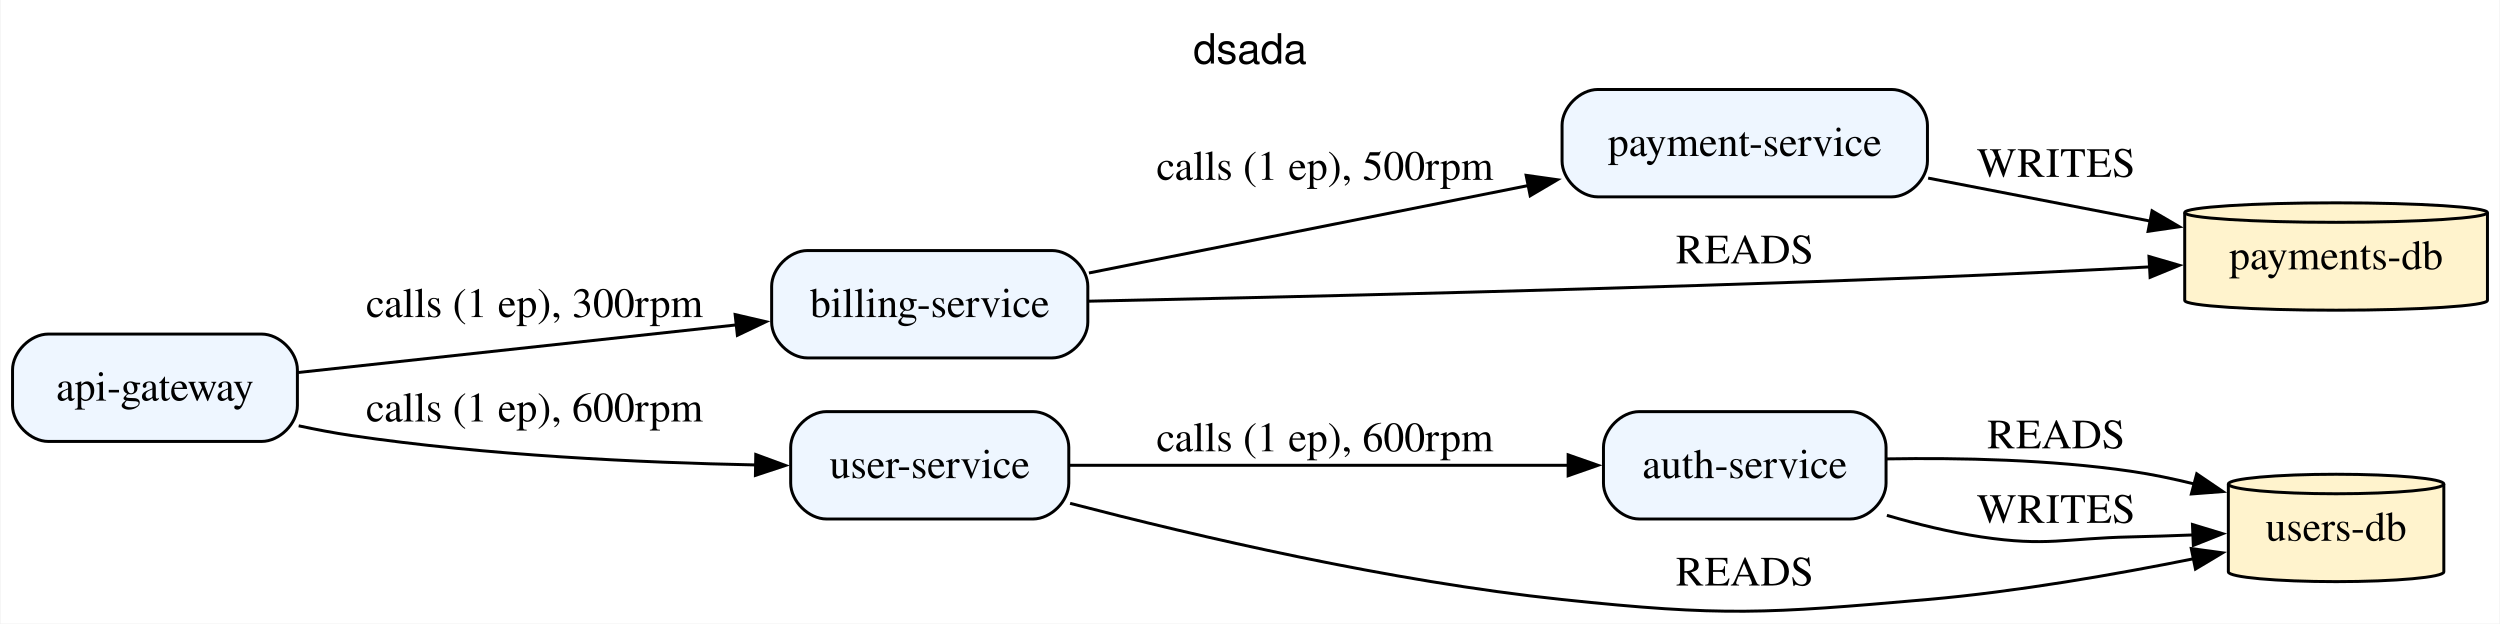
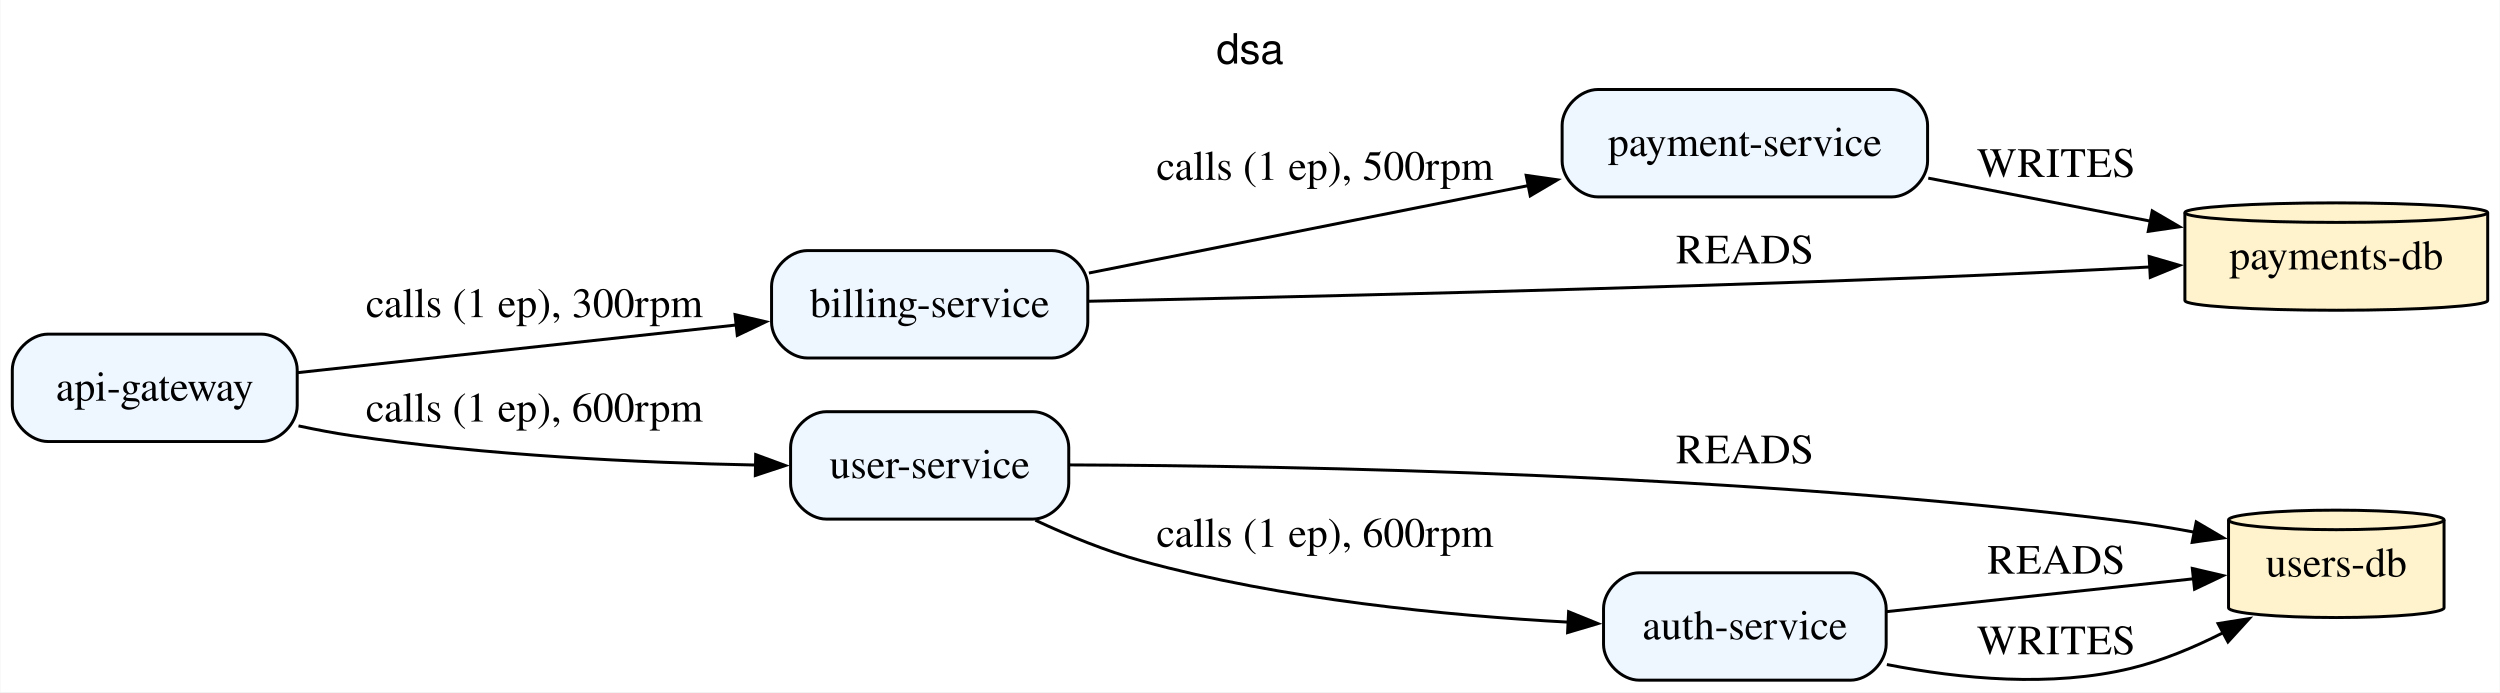
- <svg xmlns="http://www.w3.org/2000/svg" xmlns:xlink="http://www.w3.org/1999/xlink" width="838pt" height="209pt" viewBox="0.00 0.00 837.75 209.04">
-   <g id="graph0" class="graph" transform="scale(1 1) rotate(0) translate(4 205.04)">
-     <polygon fill="white" stroke="none" points="-4,4 -4,-205.04 833.75,-205.04 833.75,4 -4,4" />
-     <text text-anchor="middle" x="414.88" y="-183.74" font-family="Helvetica,sans-Serif" font-size="14.00">dsada</text>
+ <svg xmlns="http://www.w3.org/2000/svg" xmlns:xlink="http://www.w3.org/1999/xlink" width="838pt" height="232pt" viewBox="0.00 0.00 837.75 232.00">
+   <g id="graph0" class="graph" transform="scale(1 1) rotate(0) translate(4 228)">
+     <polygon fill="white" stroke="none" points="-4,4 -4,-228 833.75,-228 833.75,4 -4,4" />
+     <text text-anchor="middle" x="414.88" y="-206.7" font-family="Helvetica,sans-Serif" font-size="14.00">dsa</text>
    <g id="node1" class="node">
-       <path fill="#eef6ff" stroke="black" d="M616.12,-67.04C616.12,-67.04 545.38,-67.04 545.38,-67.04 539.38,-67.04 533.38,-61.04 533.38,-55.04 533.38,-55.04 533.38,-43.04 533.38,-43.04 533.38,-37.04 539.38,-31.04 545.38,-31.04 545.38,-31.04 616.12,-31.04 616.12,-31.04 622.12,-31.04 628.12,-37.04 628.12,-43.04 628.12,-43.04 628.12,-55.04 628.12,-55.04 628.12,-61.04 622.12,-67.04 616.12,-67.04" />
-       <text text-anchor="middle" x="580.75" y="-44.74" font-family="Times,serif" font-size="14.00">auth-service</text>
+       <path fill="#eef6ff" stroke="black" d="M348.5,-144C348.5,-144 266.5,-144 266.5,-144 260.5,-144 254.5,-138 254.5,-132 254.5,-132 254.5,-120 254.5,-120 254.5,-114 260.5,-108 266.5,-108 266.5,-108 348.5,-108 348.5,-108 354.5,-108 360.5,-114 360.5,-120 360.5,-120 360.5,-132 360.5,-132 360.5,-138 354.5,-144 348.5,-144" />
+       <text text-anchor="middle" x="307.5" y="-121.7" font-family="Times,serif" font-size="14.00">billing-service</text>
+     </g>
+     <g id="node2" class="node">
+       <path fill="#eef6ff" stroke="black" d="M630,-198C630,-198 531.5,-198 531.5,-198 525.5,-198 519.5,-192 519.5,-186 519.5,-186 519.5,-174 519.5,-174 519.5,-168 525.5,-162 531.5,-162 531.5,-162 630,-162 630,-162 636,-162 642,-168 642,-174 642,-174 642,-186 642,-186 642,-192 636,-198 630,-198" />
+       <text text-anchor="middle" x="580.75" y="-175.7" font-family="Times,serif" font-size="14.00">payment-service</text>
+     </g>
+     <g id="edge7" class="edge">
+       <g id="a_edge7">
+         <a xlink:title="edge#6">
+           <path fill="none" stroke="black" d="M360.87,-136.48C366.81,-137.67 372.79,-138.86 378.5,-140 421.58,-148.59 469.86,-158.19 508.33,-165.83" />
+           <polygon fill="black" stroke="black" points="507.45,-169.22 517.94,-167.73 508.81,-162.35 507.45,-169.22" />
+         </a>
+       </g>
+       <text text-anchor="middle" x="440" y="-167.7" font-family="Times,serif" font-size="14.00">calls (1 ep), 500rpm</text>
    </g>
    <g id="node4" class="node">
-       <path fill="#fff3cd" stroke="black" d="M815.12,-42.77C815.12,-44.58 798.93,-46.04 779,-46.04 759.07,-46.04 742.88,-44.58 742.88,-42.77 742.88,-42.77 742.88,-13.31 742.88,-13.31 742.88,-11.51 759.07,-10.04 779,-10.04 798.93,-10.04 815.12,-11.51 815.12,-13.31 815.12,-13.31 815.12,-42.77 815.12,-42.77" />
-       <path fill="none" stroke="black" d="M815.12,-42.77C815.12,-40.96 798.93,-39.5 779,-39.5 759.07,-39.5 742.88,-40.96 742.88,-42.77" />
-       <text text-anchor="middle" x="779" y="-23.74" font-family="Times,serif" font-size="14.00">users-db</text>
+       <path fill="#fff3cd" stroke="black" d="M829.75,-156.73C829.75,-158.53 807,-160 779,-160 751,-160 728.25,-158.53 728.25,-156.73 728.25,-156.73 728.25,-127.27 728.25,-127.27 728.25,-125.47 751,-124 779,-124 807,-124 829.75,-125.47 829.75,-127.27 829.75,-127.27 829.75,-156.73 829.75,-156.73" />
+       <path fill="none" stroke="black" d="M829.75,-156.73C829.75,-154.92 807,-153.45 779,-153.45 751,-153.45 728.25,-154.92 728.25,-156.73" />
+       <text text-anchor="middle" x="779" y="-137.7" font-family="Times,serif" font-size="14.00">payments-db</text>
+     </g>
+     <g id="edge8" class="edge">
+       <g id="a_edge8">
+         <a xlink:title="edge#7">
+           <path fill="none" stroke="black" d="M360.79,-127.02C426.46,-128.38 542.6,-131.1 642,-135 666.35,-135.96 693.14,-137.28 716.46,-138.51" />
+           <polygon fill="black" stroke="black" points="716.27,-142.01 726.44,-139.05 716.65,-135.02 716.27,-142.01" />
+         </a>
+       </g>
+       <text text-anchor="middle" x="580.75" y="-139.7" font-family="Times,serif" font-size="14.00">READS</text>
+     </g>
+     <g id="edge9" class="edge">
+       <g id="a_edge9">
+         <a xlink:title="edge#8">
+           <path fill="none" stroke="black" d="M642.23,-168.29C665.96,-163.7 693.14,-158.43 716.92,-153.83" />
+           <polygon fill="black" stroke="black" points="717.3,-157.32 726.45,-151.98 715.97,-150.45 717.3,-157.32" />
+         </a>
+       </g>
+       <text text-anchor="middle" x="685.12" y="-168.7" font-family="Times,serif" font-size="14.00">WRITES</text>
+     </g>
+     <g id="node3" class="node">
+       <path fill="#fff3cd" stroke="black" d="M815.12,-53.73C815.12,-55.53 798.93,-57 779,-57 759.07,-57 742.88,-55.53 742.88,-53.73 742.88,-53.73 742.88,-24.27 742.88,-24.27 742.88,-22.47 759.07,-21 779,-21 798.93,-21 815.12,-22.47 815.12,-24.27 815.12,-24.27 815.12,-53.73 815.12,-53.73" />
+       <path fill="none" stroke="black" d="M815.12,-53.73C815.12,-51.92 798.93,-50.45 779,-50.45 759.07,-50.45 742.88,-51.92 742.88,-53.73" />
+       <text text-anchor="middle" x="779" y="-34.7" font-family="Times,serif" font-size="14.00">users-db</text>
+     </g>
+     <g id="node5" class="node">
+       <path fill="#eef6ff" stroke="black" d="M83.5,-116C83.5,-116 12,-116 12,-116 6,-116 0,-110 0,-104 0,-104 0,-92 0,-92 0,-86 6,-80 12,-80 12,-80 83.5,-80 83.5,-80 89.5,-80 95.5,-86 95.5,-92 95.5,-92 95.5,-104 95.5,-104 95.5,-110 89.5,-116 83.5,-116" />
+       <text text-anchor="middle" x="47.75" y="-93.7" font-family="Times,serif" font-size="14.00">api-gateway</text>
+     </g>
+     <g id="edge2" class="edge">
+       <g id="a_edge2">
+         <a xlink:title="edge#1">
+           <path fill="none" stroke="black" d="M95.73,-103.1C136.95,-107.58 197.28,-114.13 242.84,-119.08" />
+           <polygon fill="black" stroke="black" points="242.26,-122.54 252.58,-120.14 243.01,-115.58 242.26,-122.54" />
+         </a>
+       </g>
+       <text text-anchor="middle" x="175" y="-121.7" font-family="Times,serif" font-size="14.00">calls (1 ep), 300rpm</text>
+     </g>
+     <g id="node6" class="node">
+       <path fill="#eef6ff" stroke="black" d="M342.12,-90C342.12,-90 272.88,-90 272.88,-90 266.88,-90 260.88,-84 260.88,-78 260.88,-78 260.88,-66 260.88,-66 260.88,-60 266.88,-54 272.88,-54 272.88,-54 342.12,-54 342.12,-54 348.12,-54 354.12,-60 354.12,-66 354.12,-66 354.12,-78 354.12,-78 354.12,-84 348.12,-90 342.12,-90" />
+       <text text-anchor="middle" x="307.5" y="-67.7" font-family="Times,serif" font-size="14.00">user-service</text>
+     </g>
+     <g id="edge1" class="edge">
+       <g id="a_edge1">
+         <a xlink:title="edge#0">
+           <path fill="none" stroke="black" d="M95.93,-85.24C101.81,-83.98 107.77,-82.85 113.5,-82 158.77,-75.3 210.58,-72.9 249.12,-72.12" />
+           <polygon fill="black" stroke="black" points="249.18,-75.62 259.12,-71.95 249.06,-68.62 249.18,-75.62" />
+         </a>
+       </g>
+       <text text-anchor="middle" x="175" y="-86.7" font-family="Times,serif" font-size="14.00">calls (1 ep), 600rpm</text>
+     </g>
+     <g id="edge4" class="edge">
+       <g id="a_edge4">
+         <a xlink:title="edge#3">
+           <path fill="none" stroke="black" d="M354.49,-72.16C429.35,-71.89 582.09,-69.17 710.25,-53 717.13,-52.13 724.35,-50.94 731.4,-49.62" />
+           <polygon fill="black" stroke="black" points="732.05,-53.06 741.18,-47.69 730.69,-46.2 732.05,-53.06" />
+         </a>
+       </g>
+       <text text-anchor="middle" x="580.75" y="-72.7" font-family="Times,serif" font-size="14.00">READS</text>
+     </g>
+     <g id="node7" class="node">
+       <path fill="#eef6ff" stroke="black" d="M616.12,-36C616.12,-36 545.38,-36 545.38,-36 539.38,-36 533.38,-30 533.38,-24 533.38,-24 533.38,-12 533.38,-12 533.38,-6 539.38,0 545.38,0 545.38,0 616.12,0 616.12,0 622.12,0 628.12,-6 628.12,-12 628.12,-12 628.12,-24 628.12,-24 628.12,-30 622.12,-36 616.12,-36" />
+       <text text-anchor="middle" x="580.75" y="-13.7" font-family="Times,serif" font-size="14.00">auth-service</text>
+     </g>
+     <g id="edge3" class="edge">
+       <g id="a_edge3">
+         <a xlink:title="edge#2">
+           <path fill="none" stroke="black" d="M342.93,-53.62C354.01,-48.43 366.52,-43.3 378.5,-40 425.63,-27.01 480.96,-21.65 521.66,-19.45" />
+           <polygon fill="black" stroke="black" points="521.67,-22.95 531.49,-18.97 521.33,-15.96 521.67,-22.95" />
+         </a>
+       </g>
+       <text text-anchor="middle" x="440" y="-44.7" font-family="Times,serif" font-size="14.00">calls (1 ep), 600rpm</text>
    </g>
    <g id="edge5" class="edge">
      <g id="a_edge5">
        <a xlink:title="edge#4">
-           <path fill="none" stroke="black" d="M628.37,-51.19C652.87,-51.6 683.31,-50.96 710.25,-47.04 717.23,-46.03 724.51,-44.5 731.6,-42.75" />
-           <polygon fill="black" stroke="black" points="732.28,-46.19 741.04,-40.24 730.48,-39.43 732.28,-46.19" />
+           <path fill="none" stroke="black" d="M628.26,-22.98C659.32,-26.3 700.02,-30.66 731.14,-33.99" />
+           <polygon fill="black" stroke="black" points="730.74,-37.46 741.06,-35.05 731.49,-30.5 730.74,-37.46" />
        </a>
      </g>
-       <text text-anchor="middle" x="685.12" y="-54.74" font-family="Times,serif" font-size="14.00">READS</text>
+       <text text-anchor="middle" x="685.12" y="-35.7" font-family="Times,serif" font-size="14.00">READS</text>
    </g>
    <g id="edge6" class="edge">
      <g id="a_edge6">
        <a xlink:title="edge#5">
-           <path fill="none" stroke="black" d="M628.4,-32.26C638.68,-29.26 649.6,-26.6 660,-25.04 682.09,-21.73 687.92,-24.55 710.25,-25.04 716.96,-25.19 724.04,-25.42 731,-25.69" />
-           <polygon fill="black" stroke="black" points="730.85,-29.19 740.98,-26.11 731.14,-22.19 730.85,-29.19" />
+           <path fill="none" stroke="black" d="M628.35,-5.25C652.97,-0.43 683.54,2.49 710.25,-4 720.74,-6.55 731.41,-11.02 741.1,-15.94" />
+           <polygon fill="black" stroke="black" points="739.37,-18.98 749.83,-20.65 742.69,-12.82 739.37,-18.98" />
        </a>
      </g>
-       <text text-anchor="middle" x="685.12" y="-29.74" font-family="Times,serif" font-size="14.00">WRITES</text>
-     </g>
-     <g id="node2" class="node">
-       <path fill="#eef6ff" stroke="black" d="M348.5,-121.04C348.5,-121.04 266.5,-121.04 266.5,-121.04 260.5,-121.04 254.5,-115.04 254.5,-109.04 254.5,-109.04 254.5,-97.04 254.5,-97.04 254.5,-91.04 260.5,-85.04 266.5,-85.04 266.5,-85.04 348.5,-85.04 348.5,-85.04 354.5,-85.04 360.5,-91.04 360.5,-97.04 360.5,-97.04 360.5,-109.04 360.5,-109.04 360.5,-115.04 354.5,-121.04 348.5,-121.04" />
-       <text text-anchor="middle" x="307.5" y="-98.74" font-family="Times,serif" font-size="14.00">billing-service</text>
-     </g>
-     <g id="node3" class="node">
-       <path fill="#eef6ff" stroke="black" d="M630,-175.04C630,-175.04 531.5,-175.04 531.5,-175.04 525.5,-175.04 519.5,-169.04 519.5,-163.04 519.5,-163.04 519.5,-151.04 519.5,-151.04 519.5,-145.04 525.5,-139.04 531.5,-139.04 531.5,-139.04 630,-139.04 630,-139.04 636,-139.04 642,-145.04 642,-151.04 642,-151.04 642,-163.04 642,-163.04 642,-169.04 636,-175.04 630,-175.04" />
-       <text text-anchor="middle" x="580.75" y="-152.74" font-family="Times,serif" font-size="14.00">payment-service</text>
-     </g>
-     <g id="edge7" class="edge">
-       <g id="a_edge7">
-         <a xlink:title="edge#6">
-           <path fill="none" stroke="black" d="M360.87,-113.52C366.81,-114.71 372.79,-115.9 378.5,-117.04 421.58,-125.63 469.86,-135.23 508.33,-142.87" />
-           <polygon fill="black" stroke="black" points="507.45,-146.26 517.94,-144.78 508.81,-139.4 507.45,-146.26" />
-         </a>
-       </g>
-       <text text-anchor="middle" x="440" y="-144.74" font-family="Times,serif" font-size="14.00">calls (1 ep), 500rpm</text>
-     </g>
-     <g id="node5" class="node">
-       <path fill="#fff3cd" stroke="black" d="M829.75,-133.77C829.75,-135.58 807,-137.04 779,-137.04 751,-137.04 728.25,-135.58 728.25,-133.77 728.25,-133.77 728.25,-104.31 728.25,-104.31 728.25,-102.51 751,-101.04 779,-101.04 807,-101.04 829.75,-102.51 829.75,-104.31 829.75,-104.31 829.75,-133.77 829.75,-133.77" />
-       <path fill="none" stroke="black" d="M829.75,-133.77C829.75,-131.96 807,-130.5 779,-130.5 751,-130.5 728.25,-131.96 728.25,-133.77" />
-       <text text-anchor="middle" x="779" y="-114.74" font-family="Times,serif" font-size="14.00">payments-db</text>
-     </g>
-     <g id="edge8" class="edge">
-       <g id="a_edge8">
-         <a xlink:title="edge#7">
-           <path fill="none" stroke="black" d="M360.79,-104.06C426.46,-105.42 542.6,-108.14 642,-112.04 666.35,-113 693.14,-114.32 716.46,-115.56" />
-           <polygon fill="black" stroke="black" points="716.27,-119.05 726.44,-116.09 716.65,-112.06 716.27,-119.05" />
-         </a>
-       </g>
-       <text text-anchor="middle" x="580.75" y="-116.74" font-family="Times,serif" font-size="14.00">READS</text>
-     </g>
-     <g id="edge9" class="edge">
-       <g id="a_edge9">
-         <a xlink:title="edge#8">
-           <path fill="none" stroke="black" d="M642.23,-145.33C665.96,-140.74 693.14,-135.47 716.92,-130.87" />
-           <polygon fill="black" stroke="black" points="717.3,-134.36 726.45,-129.02 715.97,-127.49 717.3,-134.36" />
-         </a>
-       </g>
-       <text text-anchor="middle" x="685.12" y="-145.74" font-family="Times,serif" font-size="14.00">WRITES</text>
-     </g>
-     <g id="node6" class="node">
-       <path fill="#eef6ff" stroke="black" d="M83.5,-93.04C83.5,-93.04 12,-93.04 12,-93.04 6,-93.04 0,-87.04 0,-81.04 0,-81.04 0,-69.04 0,-69.04 0,-63.04 6,-57.04 12,-57.04 12,-57.04 83.5,-57.04 83.5,-57.04 89.5,-57.04 95.5,-63.04 95.5,-69.04 95.5,-69.04 95.5,-81.04 95.5,-81.04 95.5,-87.04 89.5,-93.04 83.5,-93.04" />
-       <text text-anchor="middle" x="47.75" y="-70.74" font-family="Times,serif" font-size="14.00">api-gateway</text>
-     </g>
-     <g id="edge2" class="edge">
-       <g id="a_edge2">
-         <a xlink:title="edge#1">
-           <path fill="none" stroke="black" d="M95.73,-80.15C136.95,-84.62 197.28,-91.18 242.84,-96.13" />
-           <polygon fill="black" stroke="black" points="242.26,-99.58 252.58,-97.18 243.01,-92.62 242.26,-99.58" />
-         </a>
-       </g>
-       <text text-anchor="middle" x="175" y="-98.74" font-family="Times,serif" font-size="14.00">calls (1 ep), 300rpm</text>
-     </g>
-     <g id="node7" class="node">
-       <path fill="#eef6ff" stroke="black" d="M342.12,-67.04C342.12,-67.04 272.88,-67.04 272.88,-67.04 266.88,-67.04 260.88,-61.04 260.88,-55.04 260.88,-55.04 260.88,-43.04 260.88,-43.04 260.88,-37.04 266.88,-31.04 272.88,-31.04 272.88,-31.04 342.12,-31.04 342.12,-31.04 348.12,-31.04 354.12,-37.04 354.12,-43.04 354.12,-43.04 354.12,-55.04 354.12,-55.04 354.12,-61.04 348.12,-67.04 342.12,-67.04" />
-       <text text-anchor="middle" x="307.5" y="-44.74" font-family="Times,serif" font-size="14.00">user-service</text>
-     </g>
-     <g id="edge1" class="edge">
-       <g id="a_edge1">
-         <a xlink:title="edge#0">
-           <path fill="none" stroke="black" d="M95.93,-62.28C101.81,-61.02 107.77,-59.89 113.5,-59.04 158.77,-52.34 210.58,-49.94 249.12,-49.16" />
-           <polygon fill="black" stroke="black" points="249.18,-52.66 259.12,-48.99 249.06,-45.66 249.18,-52.66" />
-         </a>
-       </g>
-       <text text-anchor="middle" x="175" y="-63.74" font-family="Times,serif" font-size="14.00">calls (1 ep), 600rpm</text>
-     </g>
-     <g id="edge3" class="edge">
-       <g id="a_edge3">
-         <a xlink:title="edge#2">
-           <path fill="none" stroke="black" d="M354.51,-49.04C400.65,-49.04 471.82,-49.04 521.79,-49.04" />
-           <polygon fill="black" stroke="black" points="521.54,-52.54 531.54,-49.04 521.54,-45.54 521.54,-52.54" />
-         </a>
-       </g>
-       <text text-anchor="middle" x="440" y="-53.74" font-family="Times,serif" font-size="14.00">calls (1 ep), 600rpm</text>
-     </g>
-     <g id="edge4" class="edge">
-       <g id="a_edge4">
-         <a xlink:title="edge#3">
-           <path fill="none" stroke="black" d="M354.56,-36.29C397.01,-25.24 461.95,-10.11 519.5,-4.04 573.64,1.67 587.76,0.71 642,-4.04 671.96,-6.67 705.21,-12.48 731.34,-17.73" />
-           <polygon fill="black" stroke="black" points="730.45,-21.12 740.95,-19.7 731.86,-14.26 730.45,-21.12" />
-         </a>
-       </g>
-       <text text-anchor="middle" x="580.75" y="-8.74" font-family="Times,serif" font-size="14.00">READS</text>
+       <text text-anchor="middle" x="685.12" y="-8.7" font-family="Times,serif" font-size="14.00">WRITES</text>
    </g>
  </g>
</svg>
